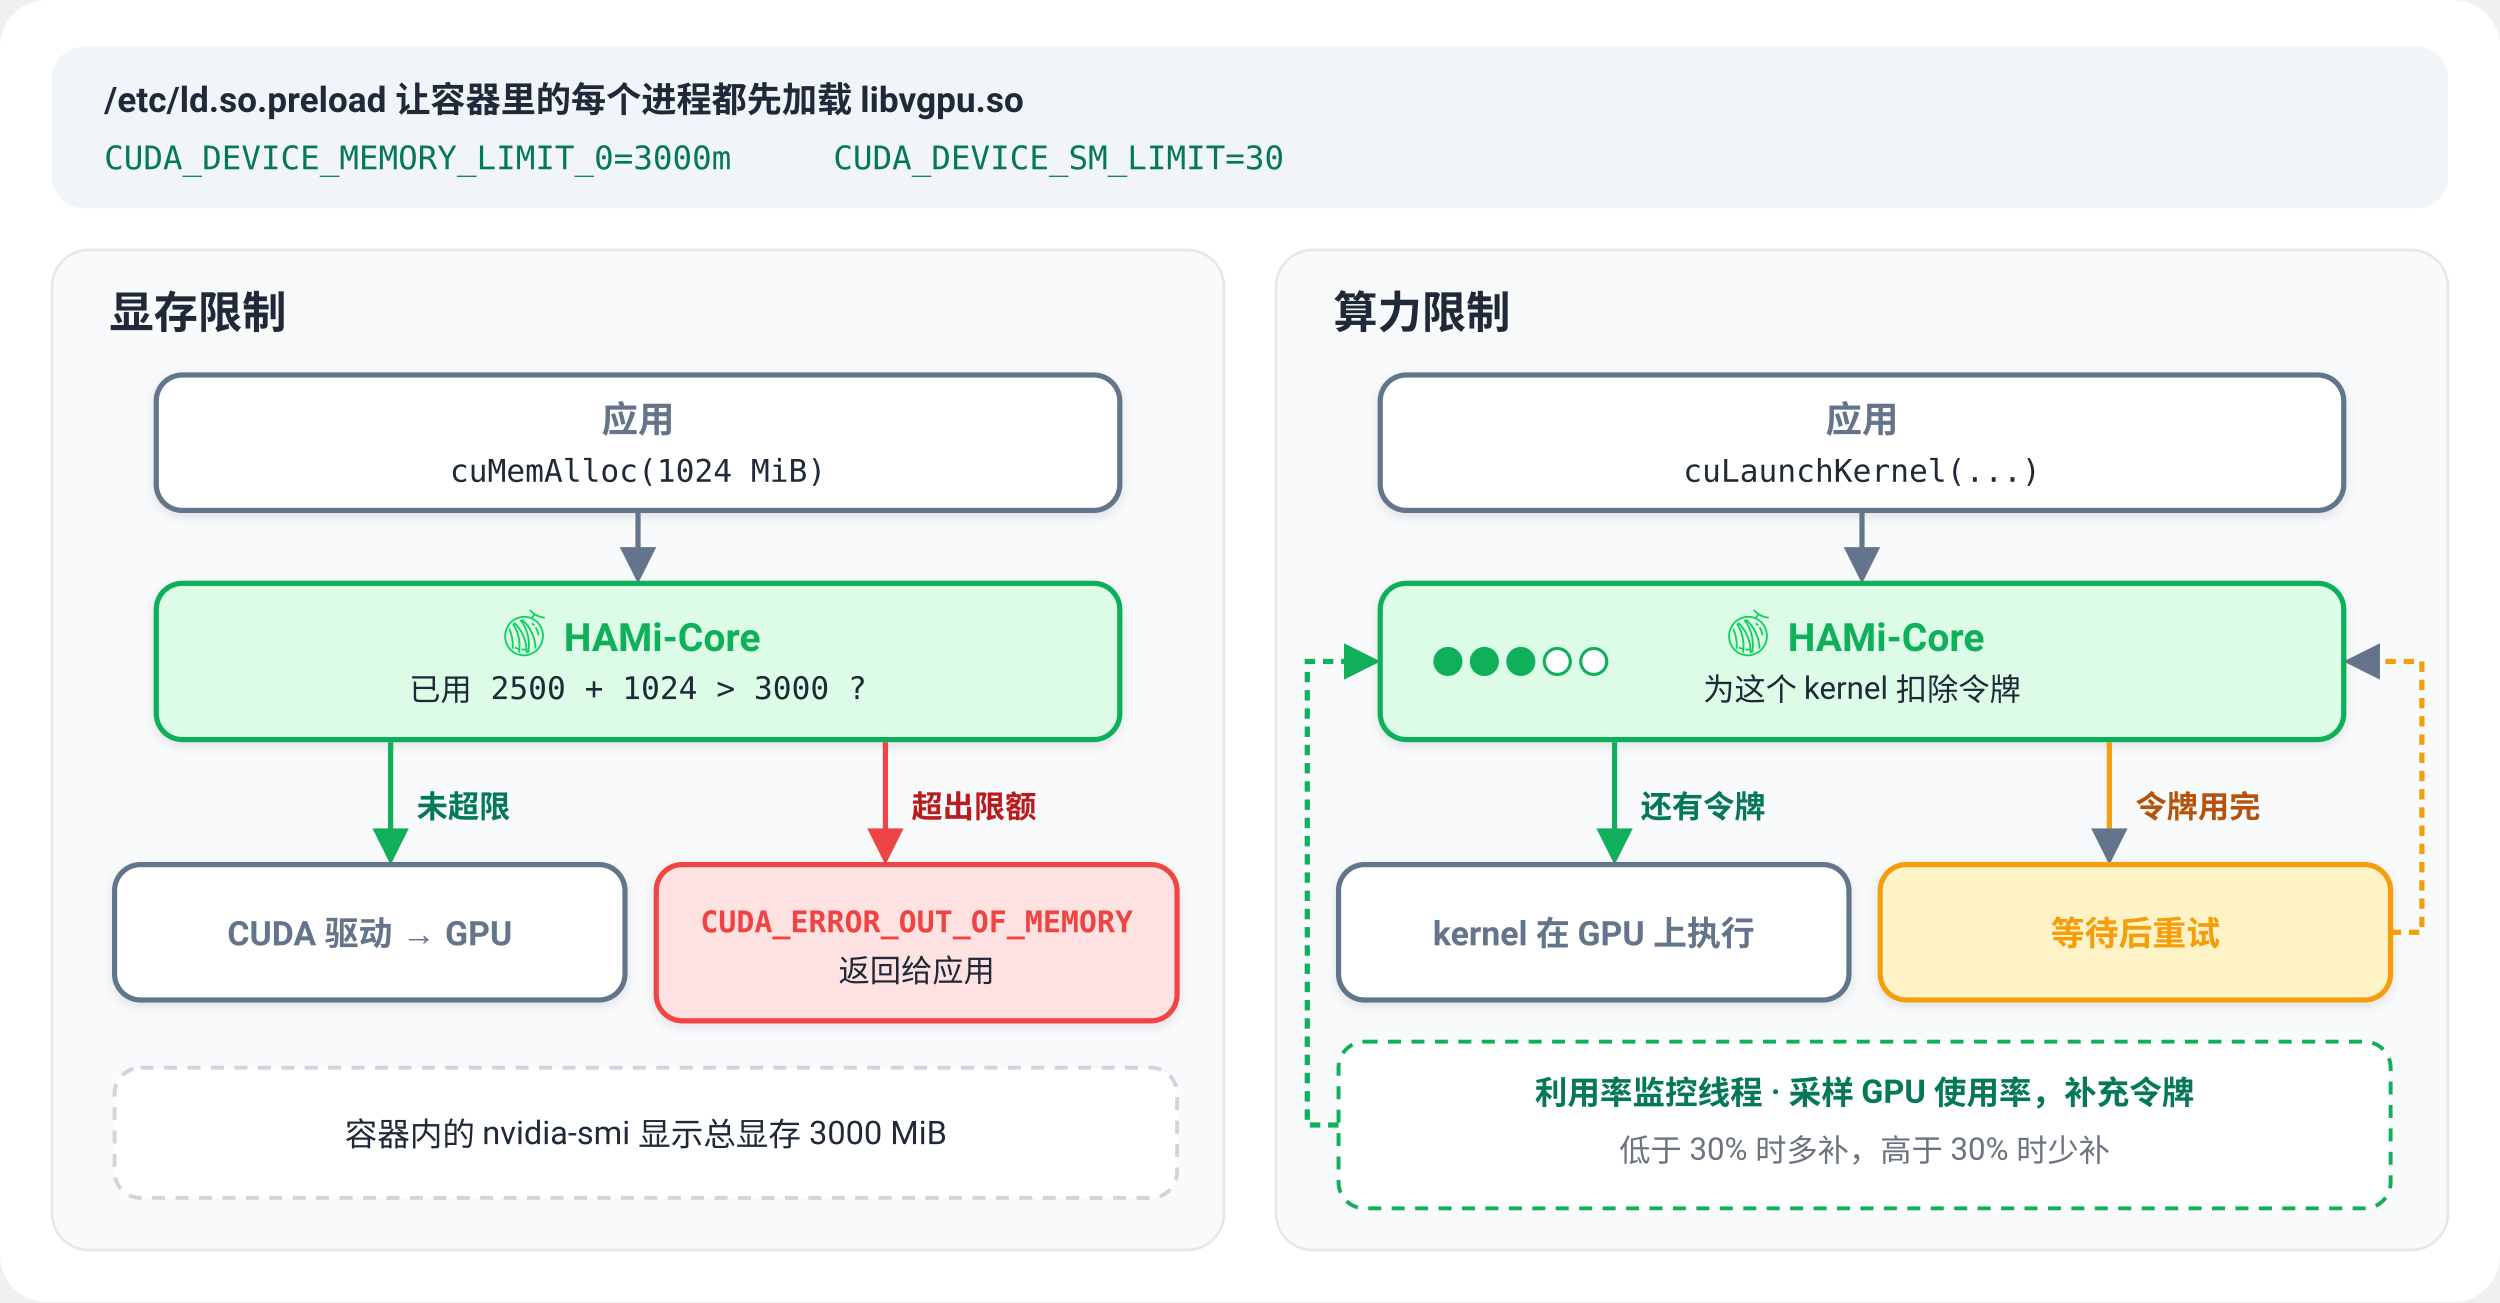
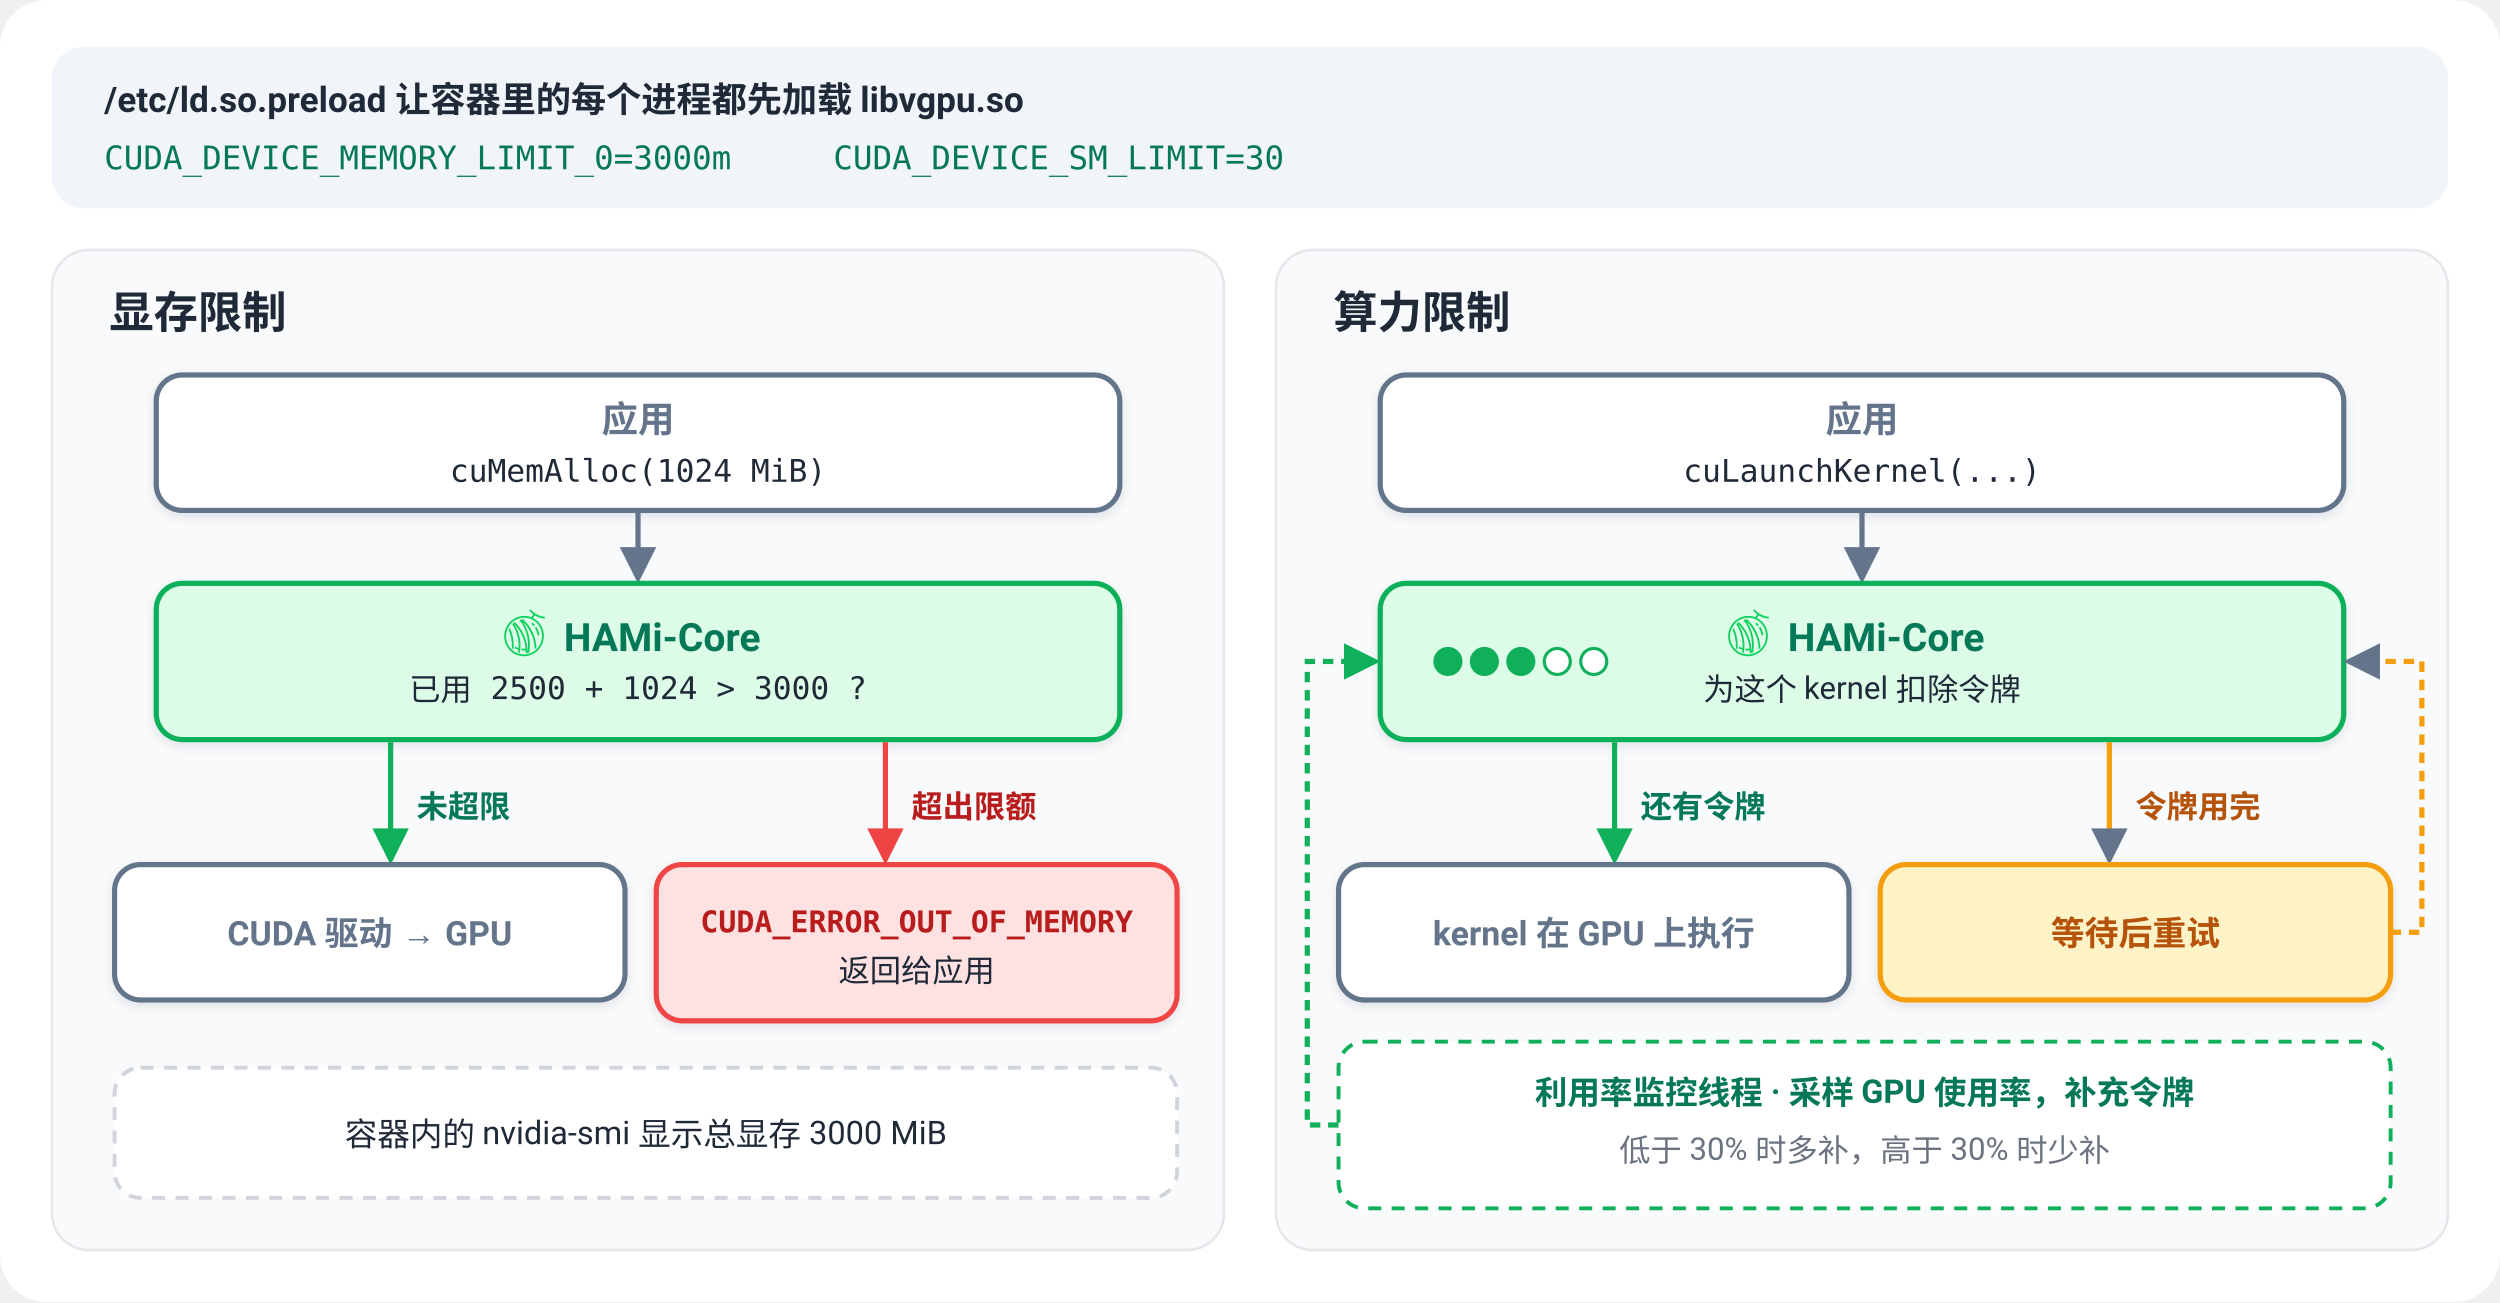
<svg xmlns="http://www.w3.org/2000/svg" viewBox="0 0 960 500" width="960" height="500" role="img">
  <defs>
    <pattern id="hatch" width="8" height="8" patternUnits="userSpaceOnUse" patternTransform="rotate(45)">
      <rect width="8" height="8" fill="#F3F4F6" />
      <line x1="0" y1="0" x2="0" y2="8" stroke="#D1D5DB" stroke-width="3" />
    </pattern>
    <marker id="arrow" viewBox="0 0 10 10" refX="8.5" refY="5" markerWidth="7" markerHeight="7" orient="auto-start-reverse">
      <path d="M0,0 L10,5 L0,10 z" fill="#64748B" />
    </marker>
    <marker id="arrowG" viewBox="0 0 10 10" refX="8.5" refY="5" markerWidth="7" markerHeight="7" orient="auto-start-reverse">
      <path d="M0,0 L10,5 L0,10 z" fill="#10B05A" />
    </marker>
    <marker id="arrowR" viewBox="0 0 10 10" refX="8.5" refY="5" markerWidth="7" markerHeight="7" orient="auto-start-reverse">
      <path d="M0,0 L10,5 L0,10 z" fill="#EF4444" />
    </marker>
    <filter id="shadow" x="-10%" y="-10%" width="120%" height="130%">
      <feDropShadow dx="0" dy="1.5" stdDeviation="2" flood-color="#0F172A" flood-opacity="0.10" />
    </filter>
  </defs>
  <rect x="0" y="0" width="960" height="500" rx="18" fill="#FFFFFF" />
  <rect x="20" y="18" width="920" height="62" rx="12" fill="#F1F5F9" />
  <text x="40" y="43" font-family="-apple-system, BlinkMacSystemFont, 'Segoe UI', Roboto, 'Helvetica Neue', Arial, 'PingFang SC', 'Hiragino Sans GB', 'Noto Sans CJK SC', 'Microsoft YaHei', sans-serif" font-size="13.5" font-weight="600" fill="#1F2937" text-anchor="start">/etc/ld.so.preload 让容器里的每个进程都先加载 libvgpu.so</text>
  <text x="40" y="65" font-family="ui-monospace, SFMono-Regular, Menlo, Consolas, monospace" font-size="12.5" font-weight="400" fill="#047857" text-anchor="start">CUDA_DEVICE_MEMORY_LIMIT_0=3000m</text>
  <text x="320" y="65" font-family="ui-monospace, SFMono-Regular, Menlo, Consolas, monospace" font-size="12.5" font-weight="400" fill="#047857" text-anchor="start">CUDA_DEVICE_SM_LIMIT=30</text>
  <rect x="20" y="96" width="450" height="384" rx="14" fill="#F8FAFC" stroke="#E5E7EB" stroke-width="1" />
  <text x="42" y="126" font-family="-apple-system, BlinkMacSystemFont, 'Segoe UI', Roboto, 'Helvetica Neue', Arial, 'PingFang SC', 'Hiragino Sans GB', 'Noto Sans CJK SC', 'Microsoft YaHei', sans-serif" font-size="17" font-weight="700" fill="#1F2937" text-anchor="start">显存限制</text>
  <rect x="490" y="96" width="450" height="384" rx="14" fill="#F8FAFC" stroke="#E5E7EB" stroke-width="1" />
  <text x="512" y="126" font-family="-apple-system, BlinkMacSystemFont, 'Segoe UI', Roboto, 'Helvetica Neue', Arial, 'PingFang SC', 'Hiragino Sans GB', 'Noto Sans CJK SC', 'Microsoft YaHei', sans-serif" font-size="17" font-weight="700" fill="#1F2937" text-anchor="start">算力限制</text>
  <rect x="60" y="144" width="370" height="52" rx="10" fill="#fff" stroke="#64748B" stroke-width="2" filter="url(#shadow)" />
  <text x="245.0" y="166.0" font-family="-apple-system, BlinkMacSystemFont, 'Segoe UI', Roboto, 'Helvetica Neue', Arial, 'PingFang SC', 'Hiragino Sans GB', 'Noto Sans CJK SC', 'Microsoft YaHei', sans-serif" font-size="14" font-weight="700" fill="#64748B" text-anchor="middle">应用</text>
  <text x="245.0" y="185.0" font-family="ui-monospace, SFMono-Regular, Menlo, Consolas, monospace" font-size="12" font-weight="400" fill="#1F2937" text-anchor="middle">cuMemAlloc(1024 MiB)</text>
  <line x1="245" y1="197" x2="245" y2="222" stroke="#64748B" stroke-width="2" marker-end="url(#arrow)" />
  <rect x="60" y="224" width="370" height="60" rx="10" fill="#DCFCE7" stroke="#10B05A" stroke-width="2" filter="url(#shadow)" />
  <g transform="translate(192.5 234.0) scale(0.03516)">
    <path d="M319.9 0C339.2 22.9 362.4 41.6 388.8 55.6C416 70 445.3 78.6 476 81.4L474.2 101.1C440.9 98.1 409 88.7 379.5 73.1C375.3 70.9 371.3 68.6 367.2 66.2C359 74.7 351.7 83.9 345.1 93.7C383.2 112.5 414.9 142.5 436.5 180.6C465.2 231.3 472.6 290.6 457.4 347.4C442.2 404.2 406.2 451.9 356.1 481.6C322.3 501.7 284.7 511.9 246.7 511.9C228.3 511.9 209.8 509.5 191.6 504.6C135.8 489.7 89.2 453.5 60.5 402.7C31.9 352 24.4 292.7 39.6 235.9C54.8 179 90.8 131.4 140.9 101.6C191.1 71.8 249.5 63.7 305.4 78.6C312.6 80.5 319.7 82.8 326.7 85.5C333.7 74.7 341.6 64.5 350.4 55C333.5 42.9 318.2 28.7 304.6 12.6L319.9 0ZM250.5 91.3C216 91.3 181.9 100.6 151.2 118.8C105.5 145.8 72.8 189.3 58.9 241.1C45 292.9 51.8 346.9 77.9 393.1C103.9 439.2 146.2 472 196.8 485.5C213.3 489.9 230 492.1 246.7 492.1C281.2 492.1 315.3 482.8 346 464.6C391.7 437.6 424.4 394.1 438.3 342.3C452.2 290.5 445.4 236.5 419.3 190.3C393.3 144.2 351 111.4 300.4 97.9C283.9 93.5 267.2 91.3 250.5 91.3ZM237.8 108C315.5 179.8 365.8 275.7 380.5 381.6C382 392.4 383.2 404.7 383.9 417.1C378 423.9 371.7 430.2 364.9 436.1C364.4 418.3 363 399.8 360.8 384.3C347.3 287.6 302.9 199.6 234.2 132C274.5 192.1 300 260.8 308.6 333.8C314.1 380 312.6 426.1 304.2 471.2C292.1 475.4 279.5 478.4 266.7 480C266.8 475.6 266.9 471.2 266.9 466.8C266.9 460.6 266.8 454.4 266.5 448.3C259.3 449 252.1 449.4 244.9 449.4C236.8 449.4 228.7 448.9 220.6 448C221.3 441.4 221.8 434.8 222.2 428.2C236.5 429.9 250.9 430 265.2 428.5C260.9 378.7 248.3 330.5 227.5 284.8C206.3 238.2 177.6 196.3 141.9 159.9C186.1 231.9 209.4 314.2 209.4 399.6C209.4 425.4 207.2 451.1 203 476.3C201.6 476 200.2 475.6 198.8 475.2C193.7 473.8 188.7 472.3 183.9 470.5C185.5 460.9 186.7 451.1 187.6 441.4C174.4 437.7 161.7 432.8 149.6 426.7C150 419.3 150.3 412 150.4 404.6C162.6 411.5 175.5 417 189.1 421.1C189.4 413.9 189.6 406.7 189.6 399.5C189.6 314.4 165.5 232.6 119.7 161.7C128.5 152.9 138.1 145.1 148.4 138.3C189.2 178.1 221.8 224.5 245.5 276.5C271.4 333.3 285.2 393.8 286.5 456.5C292.8 416.9 293.6 376.5 288.8 336.1C279.2 254.8 247.7 178.9 197.3 115.3C210.6 111.4 224.1 108.9 237.8 108ZM92.2 201.5C105.2 229.3 115.5 258.4 122.8 288.2C131.6 324.2 136 361.4 136 398.8C136 412.6 135.4 426.4 134.2 440.1C127.7 434.7 121.6 428.9 115.9 422.6C116.3 414.7 116.5 406.7 116.5 398.8C116.5 338.9 104.3 279.3 81.1 224.7C84.4 216.6 88.1 208.8 92.2 201.5ZM382 190.5C399.8 217.6 411.6 249.1 416 281.4L396.5 284C392.5 254.6 381.8 226 365.6 201.3L382 190.5ZM340.6 144C349.9 151.8 358.7 160.5 366.6 169.9L351.6 182.6C344.4 174.1 336.5 166.2 328 159.1L340.6 144Z" fill="#0FD05D" />
  </g>
-   <text x="216.5" y="250.0" font-family="-apple-system, BlinkMacSystemFont, 'Segoe UI', Roboto, 'Helvetica Neue', Arial, 'PingFang SC', 'Hiragino Sans GB', 'Noto Sans CJK SC', 'Microsoft YaHei', sans-serif" font-size="15" font-weight="700" fill="#10B05A" text-anchor="start">HAMi-Core</text>
+   <text x="216.5" y="250.0" font-family="-apple-system, BlinkMacSystemFont, 'Segoe UI', Roboto, 'Helvetica Neue', Arial, 'PingFang SC', 'Hiragino Sans GB', 'Noto Sans CJK SC', 'Microsoft YaHei', sans-serif" font-size="15" font-weight="700" fill="#047857" text-anchor="start">HAMi-Core</text>
  <text x="245.0" y="269.0" font-family="ui-monospace, SFMono-Regular, Menlo, Consolas, monospace" font-size="12" font-weight="400" fill="#1F2937" text-anchor="middle">已用 2500 + 1024 &gt; 3000 ?</text>
  <path d="M150 285 L150 330" fill="none" stroke="#10B05A" stroke-width="2" marker-end="url(#arrowG)" />
  <text x="160" y="314" font-family="-apple-system, BlinkMacSystemFont, 'Segoe UI', Roboto, 'Helvetica Neue', Arial, 'PingFang SC', 'Hiragino Sans GB', 'Noto Sans CJK SC', 'Microsoft YaHei', sans-serif" font-size="12" font-weight="600" fill="#047857" text-anchor="start">未超限</text>
  <path d="M340 285 L340 330" fill="none" stroke="#EF4444" stroke-width="2" marker-end="url(#arrowR)" />
  <text x="350" y="314" font-family="-apple-system, BlinkMacSystemFont, 'Segoe UI', Roboto, 'Helvetica Neue', Arial, 'PingFang SC', 'Hiragino Sans GB', 'Noto Sans CJK SC', 'Microsoft YaHei', sans-serif" font-size="12" font-weight="600" fill="#B91C1C" text-anchor="start">超出限额</text>
  <rect x="44" y="332" width="196" height="52" rx="10" fill="#fff" stroke="#64748B" stroke-width="2" filter="url(#shadow)" />
  <text x="142.0" y="363.0" font-family="-apple-system, BlinkMacSystemFont, 'Segoe UI', Roboto, 'Helvetica Neue', Arial, 'PingFang SC', 'Hiragino Sans GB', 'Noto Sans CJK SC', 'Microsoft YaHei', sans-serif" font-size="13" font-weight="700" fill="#64748B" text-anchor="middle">CUDA 驱动 → GPU</text>
  <rect x="252" y="332" width="200" height="60" rx="10" fill="#FEE2E2" stroke="#EF4444" stroke-width="2" filter="url(#shadow)" />
-   <text x="352.0" y="358.0" font-family="ui-monospace, SFMono-Regular, Menlo, Consolas, monospace" font-size="11.5" font-weight="700" fill="#EF4444" text-anchor="middle">CUDA_ERROR_OUT_OF_MEMORY</text>
+   <text x="352.0" y="358.0" font-family="ui-monospace, SFMono-Regular, Menlo, Consolas, monospace" font-size="11.5" font-weight="700" fill="#B91C1C" text-anchor="middle">CUDA_ERROR_OUT_OF_MEMORY</text>
  <text x="352.0" y="377.0" font-family="-apple-system, BlinkMacSystemFont, 'Segoe UI', Roboto, 'Helvetica Neue', Arial, 'PingFang SC', 'Hiragino Sans GB', 'Noto Sans CJK SC', 'Microsoft YaHei', sans-serif" font-size="12" font-weight="400" fill="#1F2937" text-anchor="middle">返回给应用</text>
  <rect x="44" y="410" width="408" height="50" rx="10" fill="#fff" stroke="#D1D5DB" stroke-width="1.5" stroke-dasharray="5 4" />
  <text x="248" y="440" font-family="-apple-system, BlinkMacSystemFont, 'Segoe UI', Roboto, 'Helvetica Neue', Arial, 'PingFang SC', 'Hiragino Sans GB', 'Noto Sans CJK SC', 'Microsoft YaHei', sans-serif" font-size="12.5" font-weight="400" fill="#1F2937" text-anchor="middle">容器内的 nvidia-smi 显示总显存 3000 MiB</text>
  <rect x="530" y="144" width="370" height="52" rx="10" fill="#fff" stroke="#64748B" stroke-width="2" filter="url(#shadow)" />
  <text x="715.0" y="166.0" font-family="-apple-system, BlinkMacSystemFont, 'Segoe UI', Roboto, 'Helvetica Neue', Arial, 'PingFang SC', 'Hiragino Sans GB', 'Noto Sans CJK SC', 'Microsoft YaHei', sans-serif" font-size="14" font-weight="700" fill="#64748B" text-anchor="middle">应用</text>
  <text x="715.0" y="185.0" font-family="ui-monospace, SFMono-Regular, Menlo, Consolas, monospace" font-size="12" font-weight="400" fill="#1F2937" text-anchor="middle">cuLaunchKernel(...)</text>
  <line x1="715" y1="197" x2="715" y2="222" stroke="#64748B" stroke-width="2" marker-end="url(#arrow)" />
  <rect x="530" y="224" width="370" height="60" rx="10" fill="#DCFCE7" stroke="#10B05A" stroke-width="2" filter="url(#shadow)" />
  <g transform="translate(662.5 234.0) scale(0.03516)">
    <path d="M319.9 0C339.2 22.9 362.4 41.6 388.8 55.6C416 70 445.3 78.6 476 81.4L474.2 101.1C440.9 98.1 409 88.7 379.5 73.1C375.3 70.9 371.3 68.6 367.2 66.2C359 74.7 351.7 83.9 345.1 93.7C383.2 112.5 414.9 142.5 436.5 180.6C465.2 231.3 472.6 290.6 457.4 347.4C442.2 404.2 406.2 451.9 356.1 481.6C322.3 501.7 284.7 511.9 246.7 511.9C228.3 511.9 209.8 509.5 191.6 504.6C135.8 489.7 89.2 453.5 60.5 402.7C31.9 352 24.4 292.7 39.6 235.9C54.8 179 90.8 131.4 140.9 101.6C191.1 71.8 249.5 63.7 305.4 78.6C312.6 80.5 319.7 82.8 326.7 85.5C333.7 74.7 341.6 64.5 350.4 55C333.5 42.9 318.2 28.7 304.6 12.6L319.9 0ZM250.5 91.3C216 91.3 181.9 100.6 151.2 118.8C105.5 145.8 72.8 189.3 58.9 241.1C45 292.9 51.8 346.9 77.9 393.1C103.9 439.2 146.2 472 196.8 485.5C213.3 489.9 230 492.1 246.7 492.1C281.2 492.1 315.3 482.8 346 464.6C391.7 437.6 424.4 394.1 438.3 342.3C452.2 290.5 445.4 236.5 419.3 190.3C393.3 144.2 351 111.4 300.4 97.9C283.9 93.5 267.2 91.3 250.5 91.3ZM237.8 108C315.5 179.8 365.8 275.7 380.5 381.6C382 392.4 383.2 404.7 383.9 417.1C378 423.9 371.7 430.2 364.9 436.1C364.4 418.3 363 399.8 360.8 384.3C347.3 287.6 302.9 199.6 234.2 132C274.5 192.1 300 260.8 308.6 333.8C314.1 380 312.6 426.1 304.2 471.2C292.1 475.4 279.5 478.4 266.7 480C266.8 475.6 266.9 471.2 266.9 466.8C266.9 460.6 266.8 454.4 266.5 448.3C259.3 449 252.1 449.4 244.9 449.4C236.8 449.4 228.7 448.9 220.6 448C221.3 441.4 221.8 434.8 222.2 428.2C236.5 429.9 250.9 430 265.2 428.5C260.9 378.7 248.3 330.5 227.5 284.8C206.3 238.2 177.6 196.3 141.9 159.9C186.1 231.9 209.4 314.2 209.4 399.6C209.4 425.4 207.2 451.1 203 476.3C201.6 476 200.2 475.6 198.8 475.2C193.7 473.8 188.7 472.3 183.9 470.5C185.5 460.9 186.7 451.1 187.6 441.4C174.4 437.7 161.7 432.8 149.6 426.7C150 419.3 150.3 412 150.4 404.6C162.6 411.5 175.5 417 189.1 421.1C189.4 413.9 189.6 406.7 189.6 399.5C189.6 314.4 165.5 232.6 119.7 161.7C128.5 152.9 138.1 145.1 148.4 138.3C189.2 178.1 221.8 224.5 245.5 276.5C271.4 333.3 285.2 393.8 286.5 456.5C292.8 416.9 293.6 376.5 288.8 336.1C279.2 254.8 247.7 178.9 197.3 115.3C210.6 111.4 224.1 108.9 237.8 108ZM92.2 201.5C105.2 229.3 115.5 258.4 122.8 288.2C131.6 324.2 136 361.4 136 398.8C136 412.6 135.4 426.4 134.2 440.1C127.7 434.7 121.6 428.9 115.9 422.6C116.3 414.7 116.5 406.7 116.5 398.8C116.5 338.9 104.3 279.3 81.1 224.7C84.4 216.6 88.1 208.8 92.2 201.5ZM382 190.5C399.8 217.6 411.6 249.1 416 281.4L396.5 284C392.5 254.6 381.8 226 365.6 201.3L382 190.5ZM340.6 144C349.9 151.8 358.7 160.5 366.6 169.9L351.6 182.6C344.4 174.1 336.5 166.2 328 159.1L340.6 144Z" fill="#0FD05D" />
  </g>
-   <text x="686.5" y="250.0" font-family="-apple-system, BlinkMacSystemFont, 'Segoe UI', Roboto, 'Helvetica Neue', Arial, 'PingFang SC', 'Hiragino Sans GB', 'Noto Sans CJK SC', 'Microsoft YaHei', sans-serif" font-size="15" font-weight="700" fill="#10B05A" text-anchor="start">HAMi-Core</text>
+   <text x="686.5" y="250.0" font-family="-apple-system, BlinkMacSystemFont, 'Segoe UI', Roboto, 'Helvetica Neue', Arial, 'PingFang SC', 'Hiragino Sans GB', 'Noto Sans CJK SC', 'Microsoft YaHei', sans-serif" font-size="15" font-weight="700" fill="#047857" text-anchor="start">HAMi-Core</text>
  <text x="715.0" y="269.0" font-family="-apple-system, BlinkMacSystemFont, 'Segoe UI', Roboto, 'Helvetica Neue', Arial, 'PingFang SC', 'Hiragino Sans GB', 'Noto Sans CJK SC', 'Microsoft YaHei', sans-serif" font-size="12" font-weight="400" fill="#1F2937" text-anchor="middle">为这个 kernel 扣除令牌</text>
  <path d="M620 285 L620 330" fill="none" stroke="#10B05A" stroke-width="2" marker-end="url(#arrowG)" />
  <text x="630" y="314" font-family="-apple-system, BlinkMacSystemFont, 'Segoe UI', Roboto, 'Helvetica Neue', Arial, 'PingFang SC', 'Hiragino Sans GB', 'Noto Sans CJK SC', 'Microsoft YaHei', sans-serif" font-size="12" font-weight="600" fill="#047857" text-anchor="start">还有令牌</text>
  <path d="M810 285 L810 330" fill="none" stroke="#F59E0B" stroke-width="2" marker-end="url(#arrow)" />
  <text x="820" y="314" font-family="-apple-system, BlinkMacSystemFont, 'Segoe UI', Roboto, 'Helvetica Neue', Arial, 'PingFang SC', 'Hiragino Sans GB', 'Noto Sans CJK SC', 'Microsoft YaHei', sans-serif" font-size="12" font-weight="600" fill="#B45309" text-anchor="start">令牌用完</text>
  <rect x="514" y="332" width="196" height="52" rx="10" fill="#fff" stroke="#64748B" stroke-width="2" filter="url(#shadow)" />
  <text x="612.0" y="363.0" font-family="-apple-system, BlinkMacSystemFont, 'Segoe UI', Roboto, 'Helvetica Neue', Arial, 'PingFang SC', 'Hiragino Sans GB', 'Noto Sans CJK SC', 'Microsoft YaHei', sans-serif" font-size="13" font-weight="700" fill="#64748B" text-anchor="middle">kernel 在 GPU 上执行</text>
  <rect x="722" y="332" width="196" height="52" rx="10" fill="#FEF3C7" stroke="#F59E0B" stroke-width="2" filter="url(#shadow)" />
-   <text x="820.0" y="363.0" font-family="-apple-system, BlinkMacSystemFont, 'Segoe UI', Roboto, 'Helvetica Neue', Arial, 'PingFang SC', 'Hiragino Sans GB', 'Noto Sans CJK SC', 'Microsoft YaHei', sans-serif" font-size="13" font-weight="700" fill="#F59E0B" text-anchor="middle">等待后重试</text>
+   <text x="820.0" y="363.0" font-family="-apple-system, BlinkMacSystemFont, 'Segoe UI', Roboto, 'Helvetica Neue', Arial, 'PingFang SC', 'Hiragino Sans GB', 'Noto Sans CJK SC', 'Microsoft YaHei', sans-serif" font-size="13" font-weight="700" fill="#B45309" text-anchor="middle">等待后重试</text>
  <path d="M918 358 L930 358 L930 254 L902 254" fill="none" stroke="#F59E0B" stroke-width="2" stroke-dasharray="4 3" marker-end="url(#arrow)" />
  <circle cx="556" cy="254" r="5" fill="#10B05A" stroke="#10B05A" stroke-width="1.2" />
  <circle cx="570" cy="254" r="5" fill="#10B05A" stroke="#10B05A" stroke-width="1.2" />
  <circle cx="584" cy="254" r="5" fill="#10B05A" stroke="#10B05A" stroke-width="1.2" />
  <circle cx="598" cy="254" r="5" fill="#fff" stroke="#10B05A" stroke-width="1.2" />
  <circle cx="612" cy="254" r="5" fill="#fff" stroke="#10B05A" stroke-width="1.2" />
  <rect x="514" y="400" width="404" height="64" rx="10" fill="#fff" stroke="#10B05A" stroke-width="1.5" stroke-dasharray="5 4" />
  <text x="716" y="424" font-family="-apple-system, BlinkMacSystemFont, 'Segoe UI', Roboto, 'Helvetica Neue', Arial, 'PingFang SC', 'Hiragino Sans GB', 'Noto Sans CJK SC', 'Microsoft YaHei', sans-serif" font-size="12.5" font-weight="600" fill="#047857" text-anchor="middle">利用率监控线程 · 采样 GPU 使用率，补充令牌</text>
  <text x="716" y="446" font-family="-apple-system, BlinkMacSystemFont, 'Segoe UI', Roboto, 'Helvetica Neue', Arial, 'PingFang SC', 'Hiragino Sans GB', 'Noto Sans CJK SC', 'Microsoft YaHei', sans-serif" font-size="12" font-weight="400" fill="#6B7280" text-anchor="middle">低于 30% 时多补，高于 30% 时少补</text>
  <path d="M514 432 L502 432 L502 254 L528 254" fill="none" stroke="#10B05A" stroke-width="2" stroke-dasharray="4 3" marker-end="url(#arrowG)" />
</svg>
